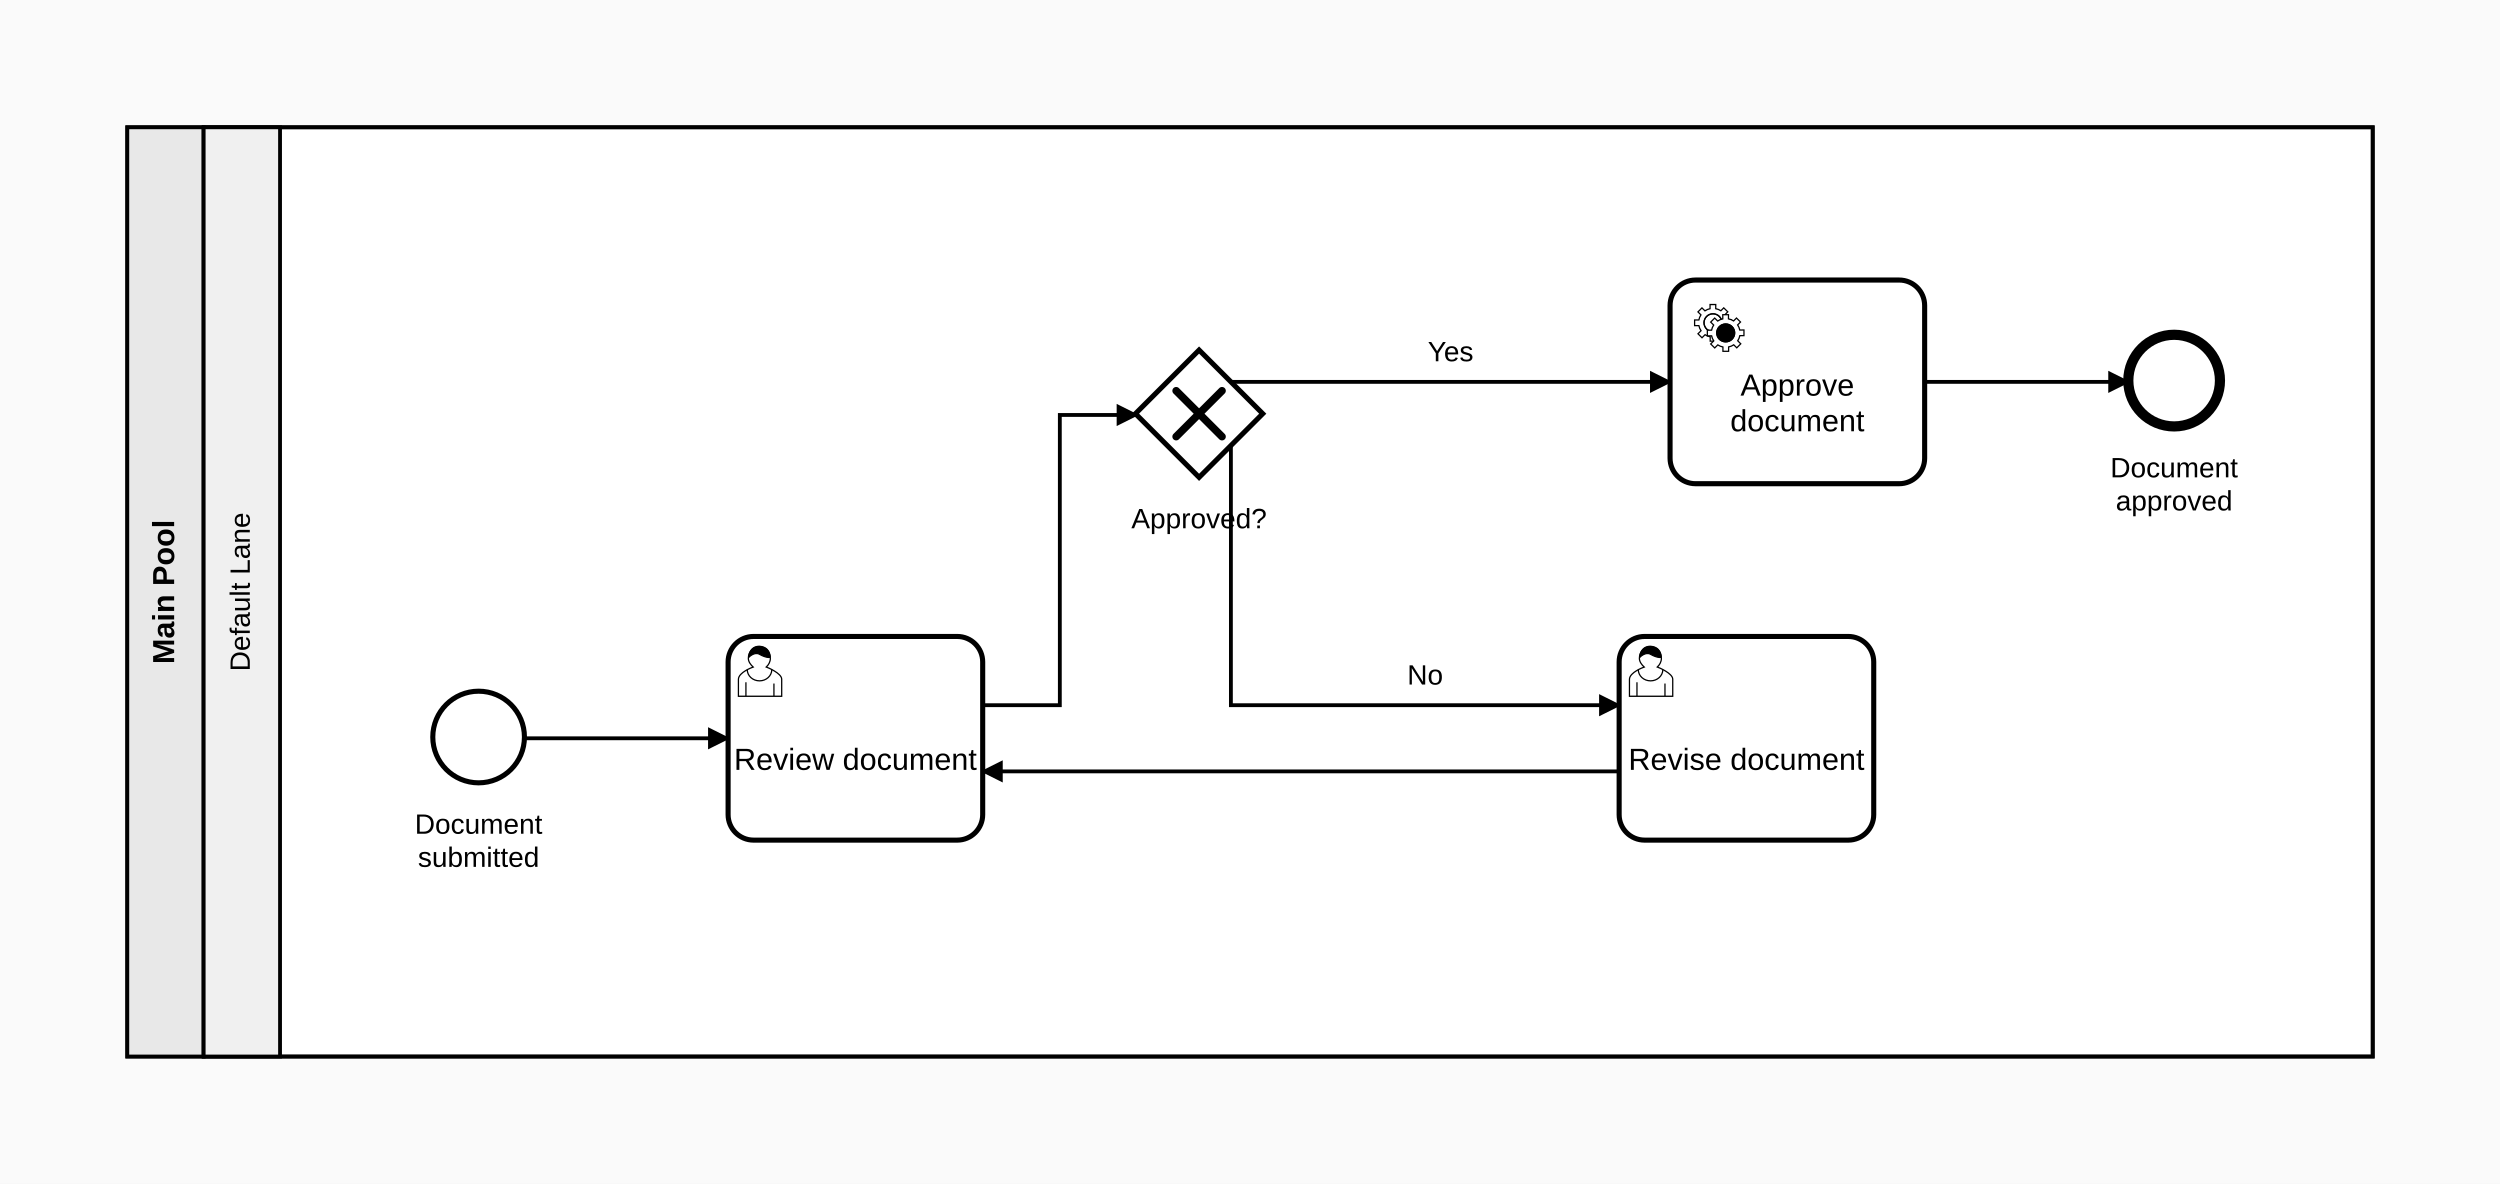
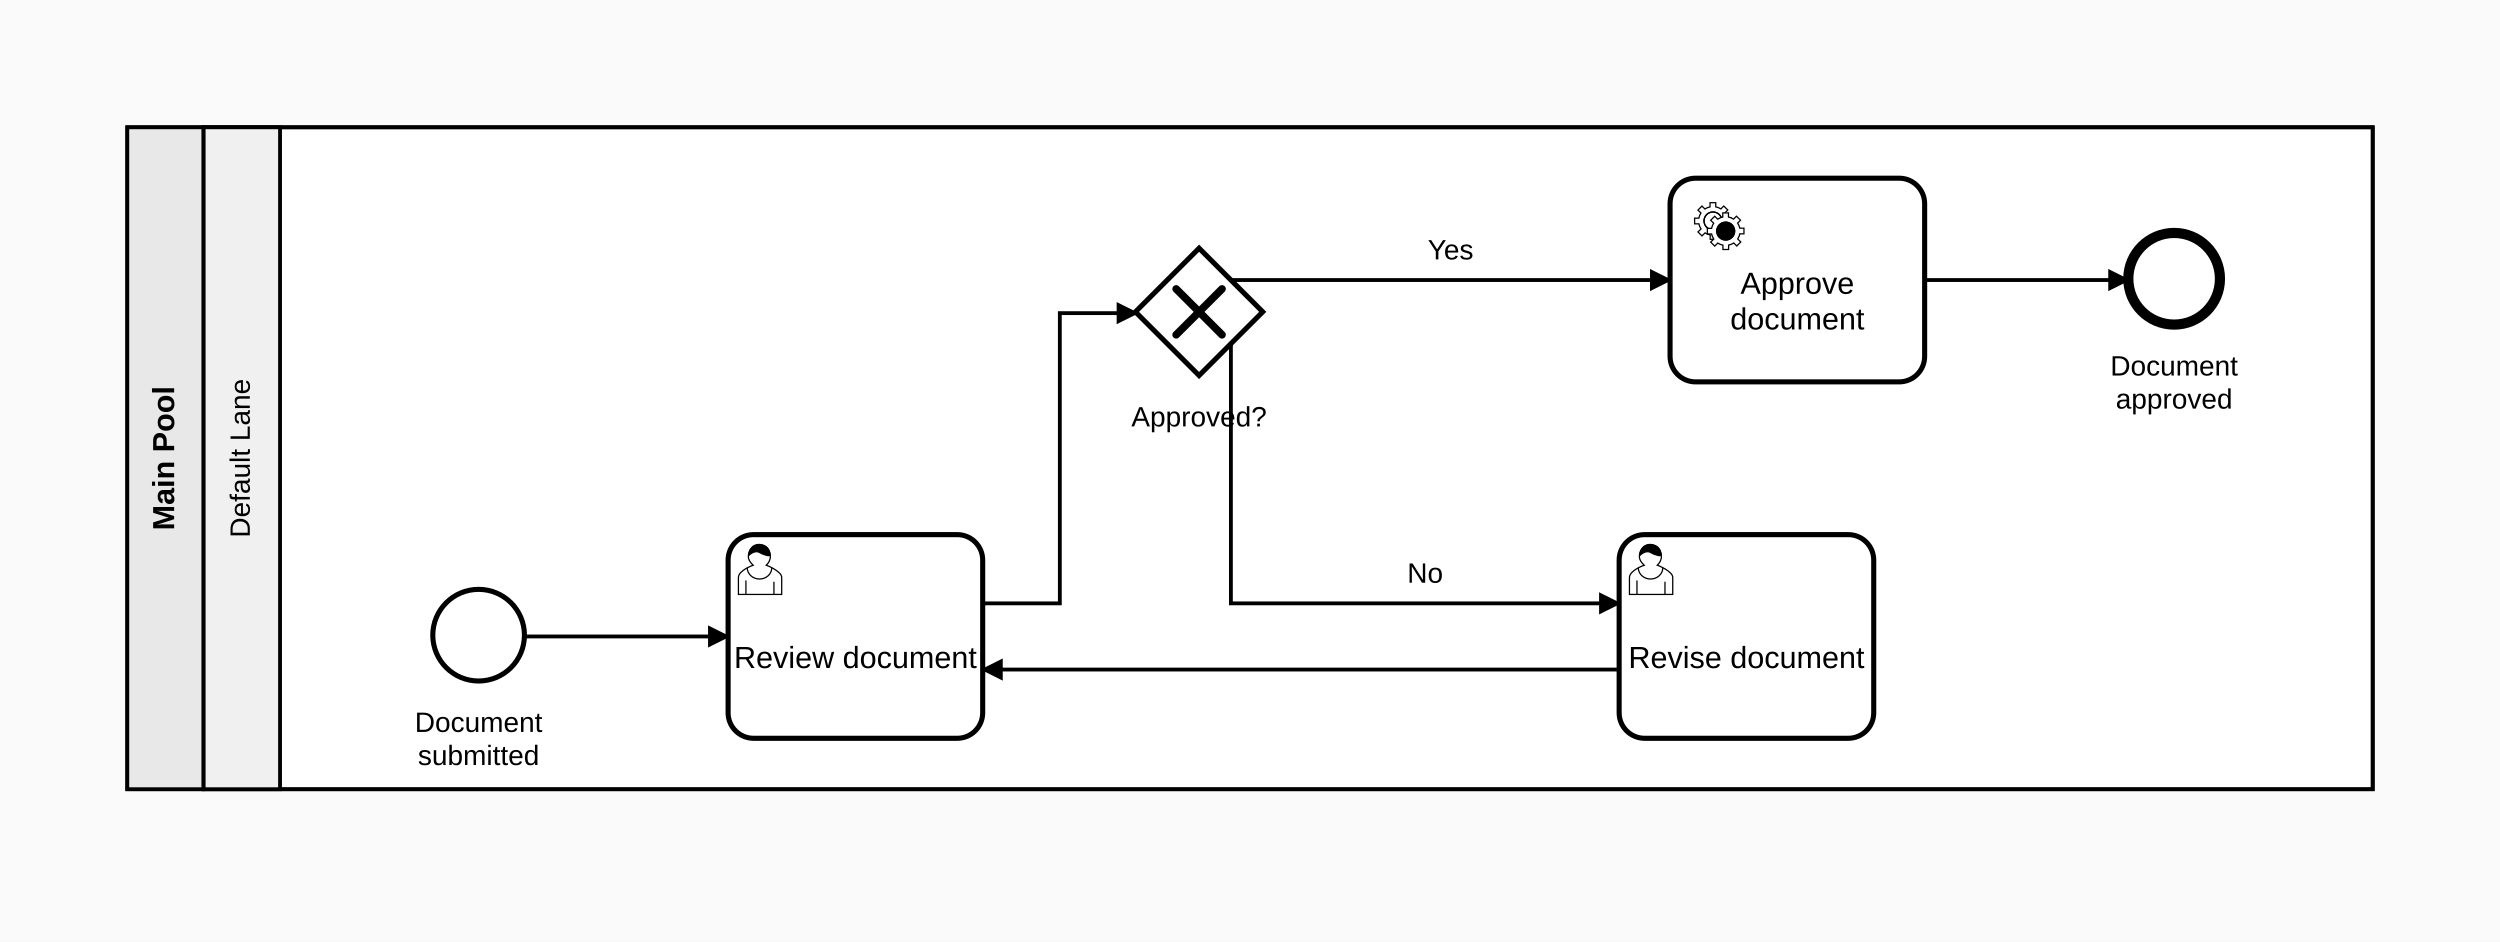
- <svg xmlns="http://www.w3.org/2000/svg" width="982" height="465" viewBox="0 0 982 465" font-family="Arial, sans-serif">
+ <svg xmlns="http://www.w3.org/2000/svg" width="982" height="370" viewBox="0 0 982 370" font-family="Arial, sans-serif">
  <defs>
    <marker id="seq-end" viewBox="0 0 20 20" refX="11" refY="10" markerWidth="10" markerHeight="10" orient="auto">
      <path d="M 1 5 L 11 10 L 1 15 Z" fill="#000000" stroke="#000000" stroke-width="1" />
    </marker>
    <marker id="seq-default-src" viewBox="0 0 20 20" refX="6" refY="10" markerWidth="10" markerHeight="10" orient="auto">
      <path d="M 6 3 L 10 17" stroke="#000000" stroke-width="1.5" />
    </marker>
    <marker id="seq-conditional-src" viewBox="0 0 20 20" refX="1" refY="10" markerWidth="12" markerHeight="12" orient="auto">
      <path d="M 1 10 L 8 6 L 15 10 L 8 14 Z" fill="#ffffff" stroke="#000000" stroke-width="1" />
    </marker>
    <marker id="msg-start" viewBox="0 0 20 20" refX="6" refY="6" markerWidth="20" markerHeight="20" orient="auto">
      <circle cx="6" cy="6" r="3.5" fill="#ffffff" stroke="#000000" stroke-width="1" />
    </marker>
    <marker id="msg-end" viewBox="0 0 20 20" refX="8.5" refY="5" markerWidth="20" markerHeight="20" orient="auto">
      <path d="m 1 5 l 0 -3 l 7 3 l -7 3 z" fill="#ffffff" stroke="#000000" stroke-width="1" stroke-linecap="butt" />
    </marker>
    <marker id="assoc-end" viewBox="0 0 20 20" refX="11" refY="10" markerWidth="10" markerHeight="10" orient="auto">
      <path d="M 1 5 L 11 10 L 1 15" fill="none" stroke="#000000" stroke-width="1.5" />
    </marker>
  </defs>
-   <rect width="982" height="465" fill="#fafafa" />
-   <rect x="50" y="50" width="882" height="365" fill="#ffffff" stroke="#000000" stroke-width="1.5" />
-   <rect x="50" y="50" width="30" height="365" fill="#e8e8e8" stroke="#000000" stroke-width="1.5" />
-   <text x="65" y="232.5" text-anchor="middle" dominant-baseline="middle" font-size="12" font-weight="bold" fill="#000000" transform="rotate(-90,65,232.5)">Main Pool</text>
-   <rect x="80" y="50" width="852" height="365" fill="#ffffff" fill-opacity="0.25" stroke="#000000" stroke-width="1.5" />
-   <rect x="80" y="50" width="30" height="365" fill="#f0f0f0" stroke="#000000" stroke-width="1.5" />
-   <text x="95" y="232.5" text-anchor="middle" dominant-baseline="middle" font-size="11" fill="#000000" transform="rotate(-90,95,232.5)">Default Lane</text>
-   <path d="M 206 290 L 286 290" stroke="#000000" stroke-width="1.5" fill="none" marker-end="url(#seq-end)" />
-   <path d="M 386 277 L 416.3 277 L 416.3 163 L 446.5 163" stroke="#000000" stroke-width="1.5" fill="none" marker-end="url(#seq-end)" />
-   <path d="M 483.5 150 L 656 150" stroke="#000000" stroke-width="1.5" fill="none" marker-end="url(#seq-end)" />
+   <rect width="982" height="370" fill="#fafafa" />
+   <rect x="50" y="50" width="882" height="260" fill="#ffffff" stroke="#000000" stroke-width="1.5" />
+   <rect x="50" y="50" width="30" height="260" fill="#e8e8e8" stroke="#000000" stroke-width="1.5" />
+   <text x="65" y="180" text-anchor="middle" dominant-baseline="middle" font-size="12" font-weight="bold" fill="#000000" transform="rotate(-90,65,180)">Main Pool</text>
+   <rect x="80" y="50" width="852" height="260" fill="#ffffff" fill-opacity="0.25" stroke="#000000" stroke-width="1.5" />
+   <rect x="80" y="50" width="30" height="260" fill="#f0f0f0" stroke="#000000" stroke-width="1.5" />
+   <text x="95" y="180" text-anchor="middle" dominant-baseline="middle" font-size="11" fill="#000000" transform="rotate(-90,95,180)">Default Lane</text>
+   <path d="M 206 250 L 286 250" stroke="#000000" stroke-width="1.5" fill="none" marker-end="url(#seq-end)" />
+   <path d="M 386 237 L 416.3 237 L 416.3 123 L 446.5 123" stroke="#000000" stroke-width="1.5" fill="none" marker-end="url(#seq-end)" />
+   <path d="M 483.5 110 L 656 110" stroke="#000000" stroke-width="1.5" fill="none" marker-end="url(#seq-end)" />
  <text text-anchor="middle" font-size="11" fill="#000000">
-     <tspan x="569.8" y="141.9">Yes</tspan>
+     <tspan x="569.8" y="101.9">Yes</tspan>
  </text>
-   <path d="M 483.5 175 L 483.5 277 L 636 277" stroke="#000000" stroke-width="1.5" fill="none" marker-end="url(#seq-end)" />
+   <path d="M 483.5 135 L 483.5 237 L 636 237" stroke="#000000" stroke-width="1.5" fill="none" marker-end="url(#seq-end)" />
  <text text-anchor="middle" font-size="11" fill="#000000">
-     <tspan x="559.8" y="268.9">No</tspan>
+     <tspan x="559.8" y="228.9">No</tspan>
  </text>
-   <path d="M 636 303 L 386 303" stroke="#000000" stroke-width="1.5" fill="none" marker-end="url(#seq-end)" />
-   <path d="M 756 150 L 836 150" stroke="#000000" stroke-width="1.5" fill="none" marker-end="url(#seq-end)" />
-   <circle cx="188" cy="289.5" r="18" fill="#ffffff" fill-opacity="0.95" stroke="#000000" stroke-width="2" />
-   <text x="188" y="327.5" text-anchor="middle" font-size="11" fill="#000000">Document</text>
-   <text x="188" y="340.5" text-anchor="middle" font-size="11" fill="#000000">submitted</text>
-   <rect x="286" y="250" width="100" height="80" rx="10" ry="10" fill="#ffffff" fill-opacity="0.95" stroke="#000000" stroke-width="2" />
+   <path d="M 636 263 L 386 263" stroke="#000000" stroke-width="1.5" fill="none" marker-end="url(#seq-end)" />
+   <path d="M 756 110 L 836 110" stroke="#000000" stroke-width="1.5" fill="none" marker-end="url(#seq-end)" />
+   <circle cx="188" cy="249.5" r="18" fill="#ffffff" fill-opacity="0.95" stroke="#000000" stroke-width="2" />
+   <text x="188" y="287.5" text-anchor="middle" font-size="11" fill="#000000">Document</text>
+   <text x="188" y="300.5" text-anchor="middle" font-size="11" fill="#000000">submitted</text>
+   <rect x="286" y="210" width="100" height="80" rx="10" ry="10" fill="#ffffff" fill-opacity="0.95" stroke="#000000" stroke-width="2" />
  <g>
-     <path d="m 301,262 c 0.909,-0.845 1.594,-2.049 1.594,-3.385 0,-2.554 -1.805,-4.622 -4.357,-4.622 -2.552,0 -4.288,2.068 -4.288,4.622 0,1.348 0.974,2.562 1.896,3.405 -0.529,0.187 -5.669,2.097 -5.794,4.756 v 6.718 h 17 v -6.718 c 0,-2.298 -5.528,-4.595 -6.051,-4.776 z m -8,6 l 0,5.5 m 11,0 l 0,-5" fill="#ffffff" stroke="#000000" stroke-width="0.5" />
-     <path d="m 303.162,263.009 c 0,2.447 -2.158,4.431 -4.821,4.431 -2.665,0 -4.822,-1.981 -4.822,-4.431" fill="none" stroke="#000000" stroke-width="0.5" />
-     <path d="m 294.1,258.2 c 0,0 2.251,-2.358 4.274,-1.177 2.024,1.181 4.221,1.537 4.124,0.965 -0.098,-0.57 -0.117,-3.791 -4.191,-4.136 -3.575,0.001 -4.208,3.367 -4.207,4.348 z" fill="#000000" stroke="#000000" stroke-width="0.5" />
+     <path d="m 301,222 c 0.909,-0.845 1.594,-2.049 1.594,-3.385 0,-2.554 -1.805,-4.622 -4.357,-4.622 -2.552,0 -4.288,2.068 -4.288,4.622 0,1.348 0.974,2.562 1.896,3.405 -0.529,0.187 -5.669,2.097 -5.794,4.756 v 6.718 h 17 v -6.718 c 0,-2.298 -5.528,-4.595 -6.051,-4.776 z m -8,6 l 0,5.5 m 11,0 l 0,-5" fill="#ffffff" stroke="#000000" stroke-width="0.5" />
+     <path d="m 303.162,223.009 c 0,2.447 -2.158,4.431 -4.821,4.431 -2.665,0 -4.822,-1.981 -4.822,-4.431" fill="none" stroke="#000000" stroke-width="0.5" />
+     <path d="m 294.1,218.2 c 0,0 2.251,-2.358 4.274,-1.177 2.024,1.181 4.221,1.537 4.124,0.965 -0.098,-0.57 -0.117,-3.791 -4.191,-4.136 -3.575,0.001 -4.208,3.367 -4.207,4.348 z" fill="#000000" stroke="#000000" stroke-width="0.5" />
  </g>
-   <text x="336" y="299" text-anchor="middle" dominant-baseline="middle" font-size="12" fill="#000000">Review document</text>
-   <polygon points="471,137.5 496,162.5 471,187.5 446,162.5" fill="#ffffff" fill-opacity="0.95" stroke="#000000" stroke-width="2" />
-   <line x1="462" y1="153.5" x2="480" y2="171.5" stroke="#000000" stroke-width="3" stroke-linecap="round" />
-   <line x1="480" y1="153.5" x2="462" y2="171.5" stroke="#000000" stroke-width="3" stroke-linecap="round" />
-   <text x="471" y="207.5" text-anchor="middle" font-size="11" fill="#000000">Approved?</text>
-   <rect x="656" y="110" width="100" height="80" rx="10" ry="10" fill="#ffffff" fill-opacity="0.95" stroke="#000000" stroke-width="2" />
+   <text x="336" y="259" text-anchor="middle" dominant-baseline="middle" font-size="12" fill="#000000">Review document</text>
+   <polygon points="471,97.5 496,122.5 471,147.5 446,122.5" fill="#ffffff" fill-opacity="0.95" stroke="#000000" stroke-width="2" />
+   <line x1="462" y1="113.5" x2="480" y2="131.5" stroke="#000000" stroke-width="3" stroke-linecap="round" />
+   <line x1="480" y1="113.5" x2="462" y2="131.5" stroke="#000000" stroke-width="3" stroke-linecap="round" />
+   <text x="471" y="167.5" text-anchor="middle" font-size="11" fill="#000000">Approved?</text>
+   <rect x="656" y="70" width="100" height="80" rx="10" ry="10" fill="#ffffff" fill-opacity="0.95" stroke="#000000" stroke-width="2" />
  <g>
-     <path d="m 674,134 v -1.713 c 0.352,-0.071 0.704,-0.178 1.048,-0.321 0.344,-0.145 0.666,-0.321 0.966,-0.521 l 1.194,1.18 1.567,-1.577 -1.195,-1.18 c 0.403,-0.614 0.683,-1.299 0.825,-2.018 l 1.622,-0.01 v -2.22 l -1.637,0.01 c -0.073,-0.352 -0.178,-0.7 -0.324,-1.044 -0.145,-0.344 -0.321,-0.664 -0.523,-0.962 l 1.131,-1.136 -1.583,-1.563 -1.13,1.136 c -0.614,-0.401 -1.303,-0.681 -2.023,-0.822 l 0.009,-1.619 h -2.241 l 0.004,1.631 c -0.354,0.074 -0.705,0.18 -1.05,0.324 -0.344,0.144 -0.665,0.321 -0.964,0.52 l -1.17,-1.158 -1.567,1.579 1.168,1.157 c -0.403,0.613 -0.683,1.298 -0.825,2.017 l -1.659,0.003 v 2.222 l 1.672,-0.006 c 0.073,0.351 0.18,0.702 0.324,1.045 0.145,0.344 0.321,0.664 0.523,0.961 l -1.199,1.197 1.584,1.56 1.196,-1.193 c 0.614,0.403 1.303,0.682 2.023,0.823 l 0.001,1.699 h 2.227 z m 0.221,-3.996 c -1.789,0.75 -3.858,-0.093 -4.61,-1.874 -0.752,-1.783 0.091,-3.846 1.88,-4.596 1.788,-0.749 3.857,0.093 4.609,1.874 0.752,1.782 -0.091,3.846 -1.879,4.596 z" fill="#ffffff" stroke="#000000" stroke-width="0.5" />
-     <path d="m 674.221,130.004 c -1.789,0.75 -3.858,-0.093 -4.61,-1.874 -0.752,-1.783 0.091,-3.846 1.88,-4.596 1.788,-0.749 3.857,0.093 4.609,1.874 0.752,1.782 -0.091,3.846 -1.879,4.596 z" fill="none" stroke="#000000" stroke-width="0.5" />
-     <path d="m 679,138 v -1.713 c 0.352,-0.071 0.704,-0.178 1.048,-0.321 0.344,-0.145 0.666,-0.321 0.966,-0.521 l 1.194,1.18 1.567,-1.577 -1.195,-1.18 c 0.403,-0.614 0.683,-1.299 0.825,-2.018 l 1.622,-0.01 v -2.22 l -1.637,0.01 c -0.073,-0.352 -0.178,-0.7 -0.324,-1.044 -0.145,-0.344 -0.321,-0.664 -0.523,-0.962 l 1.131,-1.136 -1.583,-1.563 -1.13,1.136 c -0.614,-0.401 -1.303,-0.681 -2.023,-0.822 l 0.009,-1.619 h -2.241 l 0.004,1.631 c -0.354,0.074 -0.705,0.18 -1.05,0.324 -0.344,0.144 -0.665,0.321 -0.964,0.52 l -1.17,-1.158 -1.567,1.579 1.168,1.157 c -0.403,0.613 -0.683,1.298 -0.825,2.017 l -1.659,0.003 v 2.222 l 1.672,-0.006 c 0.073,0.351 0.18,0.702 0.324,1.045 0.145,0.344 0.321,0.664 0.523,0.961 l -1.199,1.197 1.584,1.56 1.196,-1.193 c 0.614,0.403 1.303,0.682 2.023,0.823 l 0.001,1.699 h 2.227 z m 0.221,-3.996 c -1.789,0.75 -3.858,-0.093 -4.61,-1.874 -0.752,-1.783 0.091,-3.846 1.88,-4.596 1.788,-0.749 3.857,0.093 4.609,1.874 0.752,1.782 -0.091,3.846 -1.879,4.596 z" fill="#ffffff" stroke="#000000" stroke-width="0.5" />
-     <path d="m 679.221,134.004 c -1.789,0.75 -3.858,-0.093 -4.61,-1.874 -0.752,-1.783 0.091,-3.846 1.88,-4.596 1.788,-0.749 3.857,0.093 4.609,1.874 0.752,1.782 -0.091,3.846 -1.879,4.596 z" fill="#000000" stroke="#000000" stroke-width="0.5" />
+     <path d="m 674,94 v -1.713 c 0.352,-0.071 0.704,-0.178 1.048,-0.321 0.344,-0.145 0.666,-0.321 0.966,-0.521 l 1.194,1.18 1.567,-1.577 -1.195,-1.18 c 0.403,-0.614 0.683,-1.299 0.825,-2.018 l 1.622,-0.01 v -2.22 l -1.637,0.01 c -0.073,-0.352 -0.178,-0.7 -0.324,-1.044 -0.145,-0.344 -0.321,-0.664 -0.523,-0.962 l 1.131,-1.136 -1.583,-1.563 -1.13,1.136 c -0.614,-0.401 -1.303,-0.681 -2.023,-0.822 l 0.009,-1.619 h -2.241 l 0.004,1.631 c -0.354,0.074 -0.705,0.18 -1.05,0.324 -0.344,0.144 -0.665,0.321 -0.964,0.52 l -1.17,-1.158 -1.567,1.579 1.168,1.157 c -0.403,0.613 -0.683,1.298 -0.825,2.017 l -1.659,0.003 v 2.222 l 1.672,-0.006 c 0.073,0.351 0.18,0.702 0.324,1.045 0.145,0.344 0.321,0.664 0.523,0.961 l -1.199,1.197 1.584,1.56 1.196,-1.193 c 0.614,0.403 1.303,0.682 2.023,0.823 l 0.001,1.699 h 2.227 z m 0.221,-3.996 c -1.789,0.75 -3.858,-0.093 -4.61,-1.874 -0.752,-1.783 0.091,-3.846 1.88,-4.596 1.788,-0.749 3.857,0.093 4.609,1.874 0.752,1.782 -0.091,3.846 -1.879,4.596 z" fill="#ffffff" stroke="#000000" stroke-width="0.5" />
+     <path d="m 674.221,90.004 c -1.789,0.75 -3.858,-0.093 -4.61,-1.874 -0.752,-1.783 0.091,-3.846 1.88,-4.596 1.788,-0.749 3.857,0.093 4.609,1.874 0.752,1.782 -0.091,3.846 -1.879,4.596 z" fill="none" stroke="#000000" stroke-width="0.5" />
+     <path d="m 679,98 v -1.713 c 0.352,-0.071 0.704,-0.178 1.048,-0.321 0.344,-0.145 0.666,-0.321 0.966,-0.521 l 1.194,1.18 1.567,-1.577 -1.195,-1.18 c 0.403,-0.614 0.683,-1.299 0.825,-2.018 l 1.622,-0.01 v -2.22 l -1.637,0.01 c -0.073,-0.352 -0.178,-0.7 -0.324,-1.044 -0.145,-0.344 -0.321,-0.664 -0.523,-0.962 l 1.131,-1.136 -1.583,-1.563 -1.13,1.136 c -0.614,-0.401 -1.303,-0.681 -2.023,-0.822 l 0.009,-1.619 h -2.241 l 0.004,1.631 c -0.354,0.074 -0.705,0.18 -1.05,0.324 -0.344,0.144 -0.665,0.321 -0.964,0.52 l -1.17,-1.158 -1.567,1.579 1.168,1.157 c -0.403,0.613 -0.683,1.298 -0.825,2.017 l -1.659,0.003 v 2.222 l 1.672,-0.006 c 0.073,0.351 0.18,0.702 0.324,1.045 0.145,0.344 0.321,0.664 0.523,0.961 l -1.199,1.197 1.584,1.56 1.196,-1.193 c 0.614,0.403 1.303,0.682 2.023,0.823 l 0.001,1.699 h 2.227 z m 0.221,-3.996 c -1.789,0.75 -3.858,-0.093 -4.61,-1.874 -0.752,-1.783 0.091,-3.846 1.88,-4.596 1.788,-0.749 3.857,0.093 4.609,1.874 0.752,1.782 -0.091,3.846 -1.879,4.596 z" fill="#ffffff" stroke="#000000" stroke-width="0.5" />
+     <path d="m 679.221,94.004 c -1.789,0.75 -3.858,-0.093 -4.61,-1.874 -0.752,-1.783 0.091,-3.846 1.88,-4.596 1.788,-0.749 3.857,0.093 4.609,1.874 0.752,1.782 -0.091,3.846 -1.879,4.596 z" fill="#000000" stroke="#000000" stroke-width="0.5" />
  </g>
-   <text x="706" y="152" text-anchor="middle" dominant-baseline="middle" font-size="12" fill="#000000">Approve</text>
-   <text x="706" y="166" text-anchor="middle" dominant-baseline="middle" font-size="12" fill="#000000">document</text>
-   <rect x="636" y="250" width="100" height="80" rx="10" ry="10" fill="#ffffff" fill-opacity="0.95" stroke="#000000" stroke-width="2" />
+   <text x="706" y="112" text-anchor="middle" dominant-baseline="middle" font-size="12" fill="#000000">Approve</text>
+   <text x="706" y="126" text-anchor="middle" dominant-baseline="middle" font-size="12" fill="#000000">document</text>
+   <rect x="636" y="210" width="100" height="80" rx="10" ry="10" fill="#ffffff" fill-opacity="0.95" stroke="#000000" stroke-width="2" />
  <g>
-     <path d="m 651,262 c 0.909,-0.845 1.594,-2.049 1.594,-3.385 0,-2.554 -1.805,-4.622 -4.357,-4.622 -2.552,0 -4.288,2.068 -4.288,4.622 0,1.348 0.974,2.562 1.896,3.405 -0.529,0.187 -5.669,2.097 -5.794,4.756 v 6.718 h 17 v -6.718 c 0,-2.298 -5.528,-4.595 -6.051,-4.776 z m -8,6 l 0,5.5 m 11,0 l 0,-5" fill="#ffffff" stroke="#000000" stroke-width="0.5" />
-     <path d="m 653.162,263.009 c 0,2.447 -2.158,4.431 -4.821,4.431 -2.665,0 -4.822,-1.981 -4.822,-4.431" fill="none" stroke="#000000" stroke-width="0.5" />
-     <path d="m 644.1,258.2 c 0,0 2.251,-2.358 4.274,-1.177 2.024,1.181 4.221,1.537 4.124,0.965 -0.098,-0.57 -0.117,-3.791 -4.191,-4.136 -3.575,0.001 -4.208,3.367 -4.207,4.348 z" fill="#000000" stroke="#000000" stroke-width="0.5" />
+     <path d="m 651,222 c 0.909,-0.845 1.594,-2.049 1.594,-3.385 0,-2.554 -1.805,-4.622 -4.357,-4.622 -2.552,0 -4.288,2.068 -4.288,4.622 0,1.348 0.974,2.562 1.896,3.405 -0.529,0.187 -5.669,2.097 -5.794,4.756 v 6.718 h 17 v -6.718 c 0,-2.298 -5.528,-4.595 -6.051,-4.776 z m -8,6 l 0,5.5 m 11,0 l 0,-5" fill="#ffffff" stroke="#000000" stroke-width="0.5" />
+     <path d="m 653.162,223.009 c 0,2.447 -2.158,4.431 -4.821,4.431 -2.665,0 -4.822,-1.981 -4.822,-4.431" fill="none" stroke="#000000" stroke-width="0.5" />
+     <path d="m 644.1,218.2 c 0,0 2.251,-2.358 4.274,-1.177 2.024,1.181 4.221,1.537 4.124,0.965 -0.098,-0.57 -0.117,-3.791 -4.191,-4.136 -3.575,0.001 -4.208,3.367 -4.207,4.348 z" fill="#000000" stroke="#000000" stroke-width="0.5" />
  </g>
-   <text x="686" y="299" text-anchor="middle" dominant-baseline="middle" font-size="12" fill="#000000">Revise document</text>
-   <circle cx="854" cy="149.5" r="18" fill="#ffffff" fill-opacity="0.95" stroke="#000000" stroke-width="4" />
-   <text x="854" y="187.5" text-anchor="middle" font-size="11" fill="#000000">Document</text>
-   <text x="854" y="200.5" text-anchor="middle" font-size="11" fill="#000000">approved</text>
+   <text x="686" y="259" text-anchor="middle" dominant-baseline="middle" font-size="12" fill="#000000">Revise document</text>
+   <circle cx="854" cy="109.5" r="18" fill="#ffffff" fill-opacity="0.95" stroke="#000000" stroke-width="4" />
+   <text x="854" y="147.5" text-anchor="middle" font-size="11" fill="#000000">Document</text>
+   <text x="854" y="160.5" text-anchor="middle" font-size="11" fill="#000000">approved</text>
</svg>
